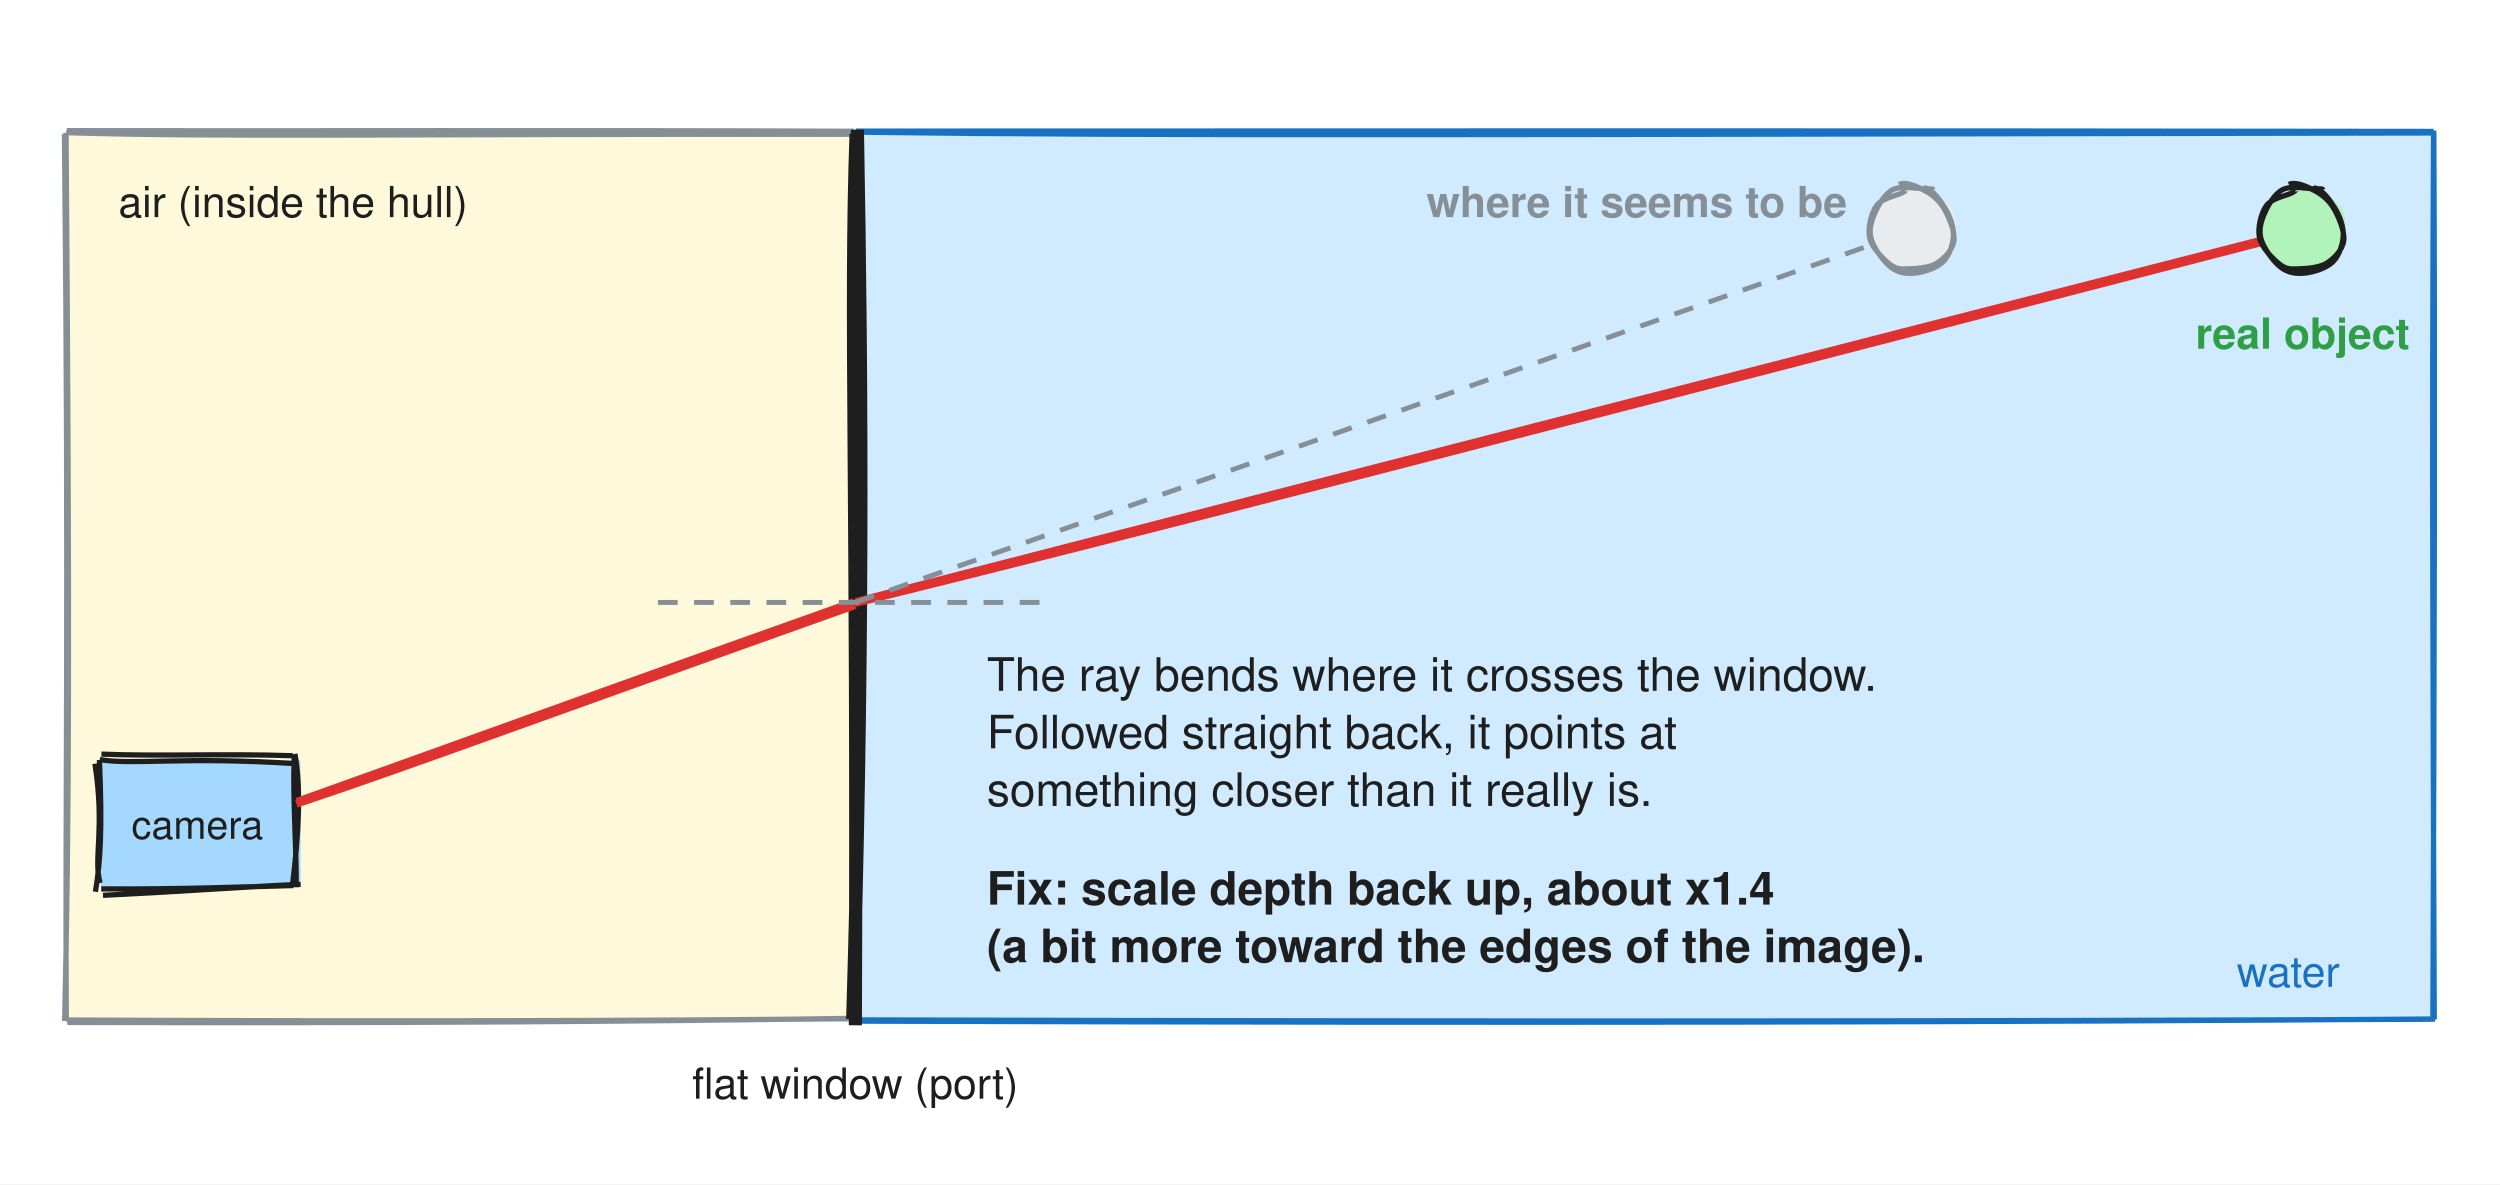
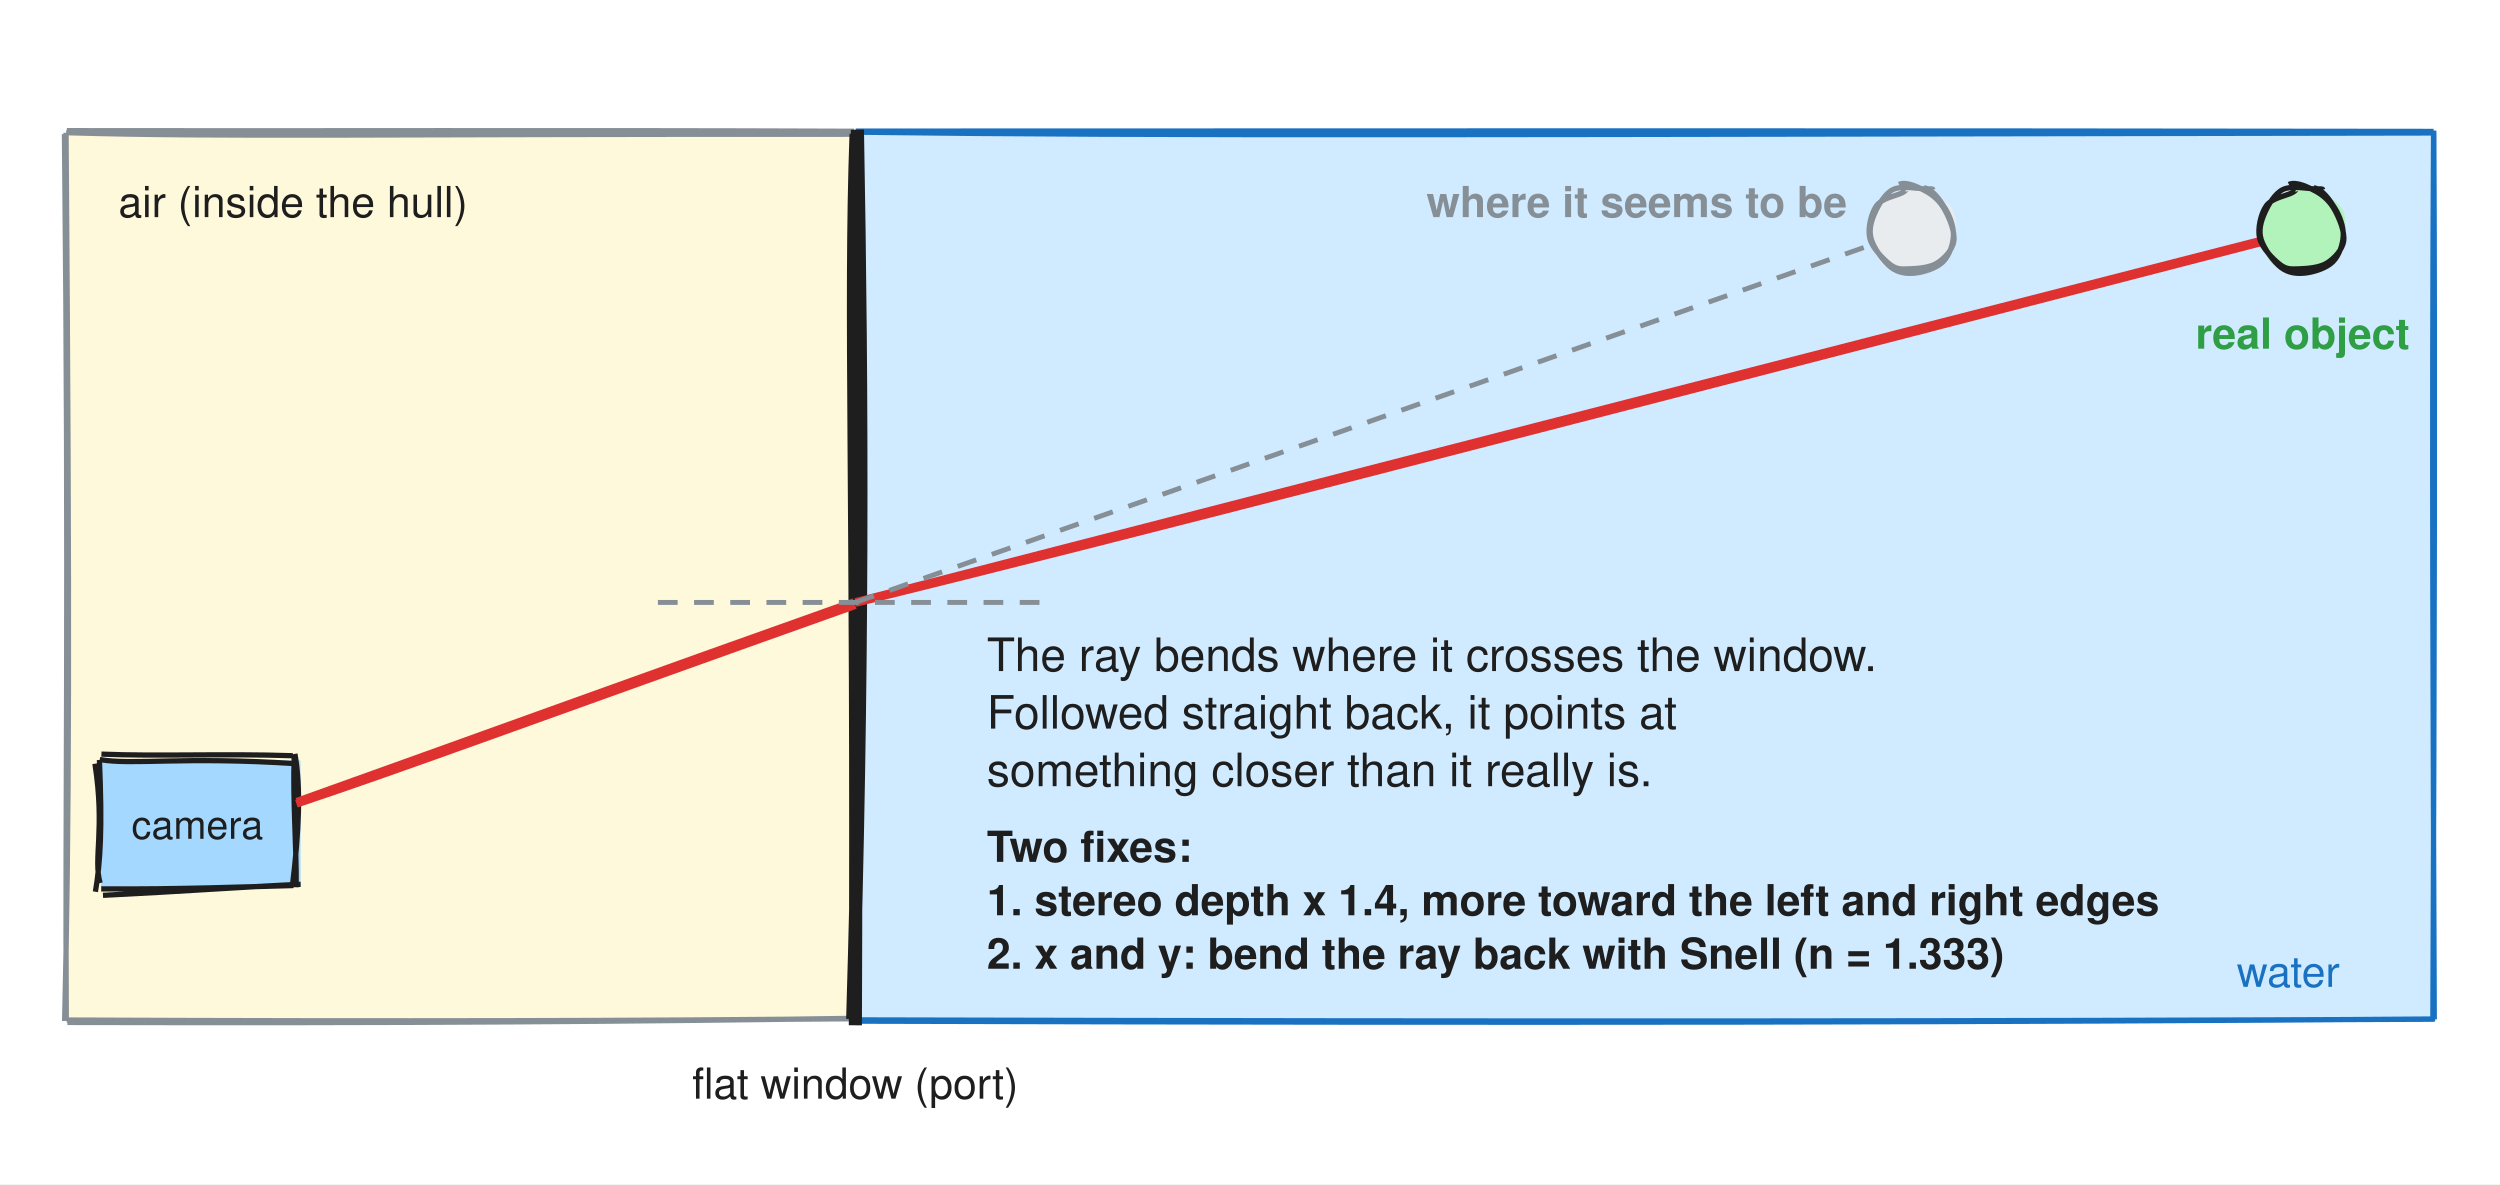
<svg xmlns="http://www.w3.org/2000/svg" viewBox="0 0 760 360" width="760" height="360">
  <rect width="100%" height="100%" fill="#ffffff" />
  <path d="M19.999 40.554 L260.614 40.528 L260.634 309.585 L20.314 309.831" stroke="none" stroke-width="0" fill="#fff9db" />
  <path d="M20.119 40.341 C67.339 41.743, 116.511 40.716, 260.013 40.817 M20.315 39.718 C93.704 39.87, 167.425 39.516, 259.624 39.902 M259.876 39.707 C260.259 116.904, 260.047 195.176, 259.59 309.864 M259.8 40.001 C259.24 132.217, 259.678 224.722, 260.013 309.906 M260.527 309.555 C193.673 310.544, 126.212 311.078, 20.493 310.826 M259.701 309.701 C192.722 310.289, 125.801 310.556, 20.289 310.087 M20.155 309.449 C19.728 246.948, 21.036 183.967, 19.592 40.771 M19.644 310.388 C21.024 251.202, 21.232 191.634, 20.08 40.368" stroke="#868e96" stroke-width="1.6" fill="none" />
  <path d="M259.999 40.554 L740.614 40.528 L740.634 309.585 L260.314 309.831" stroke="none" stroke-width="0" fill="#d0ebff" />
  <path d="M260.062 40.178 C355.664 41.419, 452.281 40.885, 740.007 40.425 M260.164 39.853 C407.287 39.85, 554.583 39.666, 739.805 39.949 M739.876 39.707 C740.259 116.904, 740.047 195.176, 739.59 309.864 M739.8 40.001 C739.24 132.217, 739.678 224.722, 740.013 309.906 M740.274 309.769 C606.636 310.775, 472.682 311.053, 260.256 310.429 M739.845 309.844 C605.715 310.448, 471.615 310.587, 260.151 310.045 M260.155 309.449 C259.728 246.948, 261.036 183.967, 259.592 40.771 M259.644 310.388 C261.024 251.202, 261.232 191.634, 260.08 40.368" stroke="#1971c2" stroke-width="1.6" fill="none" />
  <text x="36" y="66" font-family="Helvetica, Arial, sans-serif" font-size="13" font-weight="normal" fill="#1e1e1e" text-anchor="start">air (inside the hull)</text>
  <text x="680" y="300" font-family="Helvetica, Arial, sans-serif" font-size="13" font-weight="normal" fill="#1971c2" text-anchor="start">water</text>
  <path d="M260.247 40.706 C258.274 95.571, 260.685 147.451, 260.028 311.69 M260.652 39.417 C262.167 122.884, 262.37 204.978, 259.223 309.797" stroke="#1e1e1e" stroke-width="4" fill="none" />
  <text x="260" y="334" font-family="Helvetica, Arial, sans-serif" font-size="13" font-weight="normal" fill="#1e1e1e" text-anchor="middle">flat window (port)</text>
  <path d="M29.998 231.219 L91.351 231.161 L91.395 269.087 L30.691 269.629" stroke="none" stroke-width="0" fill="#a5d8ff" />
  <path d="M30.315 230.901 C40.243 232.649, 55.322 229.935, 90.035 232.158 M30.832 229.255 C48.623 229.971, 67.286 229.037, 89.008 229.74 M89.652 229.178 C91.508 239.467, 90.912 252.777, 88.848 269.619 M89.437 230.004 C88.944 243.349, 90.173 257.509, 90.038 269.737 M91.39 268.826 C74.566 269.563, 56.137 270.974, 31.301 272.181 M89.211 269.209 C72.743 269.629, 56.43 270.336, 30.764 270.23 M30.437 268.452 C28.298 261.032, 31.969 252.266, 28.855 232.167 M28.999 271.09 C30.54 262.05, 31.123 251.941, 30.224 231.034" stroke="#1e1e1e" stroke-width="1.6" fill="none" />
  <text x="60" y="255" font-family="Helvetica, Arial, sans-serif" font-size="12" font-weight="normal" fill="#1e1e1e" text-anchor="middle">camera</text>
  <path d="M90.115 244.328 C123.401 233.223, 158.524 220.063, 260.013 183.922 M90.303 243.729 C142.019 225.249, 194.262 206.24, 259.639 183.043" stroke="#e03131" stroke-width="2.4" fill="none" />
  <path d="M260.055 183.293 C347.738 161.68, 436.28 138.58, 700.006 70.374 M260.144 183.008 C394.827 148.311, 529.846 113.444, 699.828 69.955" stroke="#e03131" stroke-width="2.4" fill="none" />
  <line x1="260" y1="183.137" x2="581.494" y2="70" stroke="#868e96" stroke-width="1.5" stroke-dasharray="6 5" />
  <line x1="200" y1="183.137" x2="320" y2="183.137" stroke="#868e96" stroke-width="1.5" stroke-dasharray="6 5" />
  <path d="M697.018 58.246 C699.572 57.341, 703.344 56.669, 705.645 57.702 C707.947 58.735, 709.766 61.925, 710.828 64.443 C711.89 66.962, 712.838 70.07, 712.018 72.813 C711.199 75.557, 707.982 79.155, 705.909 80.905 C703.837 82.655, 702.143 83.462, 699.586 83.314 C697.029 83.165, 692.69 82.259, 690.567 80.014 C688.445 77.77, 686.814 72.952, 686.85 69.848 C686.885 66.745, 688.775 63.459, 690.782 61.392 C692.789 59.326, 697.459 57.985, 698.893 57.448 C700.327 56.911, 699.623 57.943, 699.385 58.169 M707.086 59.663 C709.512 60.551, 711.729 62.429, 712.563 64.827 C713.397 67.225, 713.085 71.173, 712.089 74.052 C711.094 76.931, 708.69 80.861, 706.591 82.103 C704.491 83.345, 702.253 82.359, 699.493 81.503 C696.733 80.647, 692.051 78.778, 690.031 76.966 C688.01 75.154, 687.327 73.317, 687.371 70.632 C687.415 67.948, 688.325 62.914, 690.296 60.859 C692.266 58.805, 696.816 58.873, 699.195 58.304 C701.573 57.734, 703.504 57.127, 704.567 57.442 C705.63 57.758, 705.509 59.595, 705.574 60.196" stroke="none" stroke-width="0" fill="#b2f2bb" />
  <path d="M703.405 57.075 C706.027 57.514, 708.328 60.883, 709.817 63.304 C711.307 65.724, 712.451 68.881, 712.344 71.599 C712.236 74.317, 711.101 77.709, 709.172 79.611 C707.244 81.513, 703.4 82.73, 700.771 83.011 C698.143 83.293, 695.629 83.001, 693.4 81.299 C691.172 79.597, 688.229 75.539, 687.399 72.797 C686.57 70.054, 687.313 67.38, 688.425 64.843 C689.536 62.307, 691.484 58.811, 694.066 57.576 C696.648 56.341, 701.91 57.423, 703.915 57.431 C705.92 57.439, 706.046 57.372, 706.094 57.624 M695.808 56.063 C698.068 55.045, 701.74 56.901, 704.054 58.182 C706.368 59.464, 708.286 61.242, 709.691 63.751 C711.096 66.26, 712.874 70.532, 712.487 73.235 C712.099 75.938, 709.63 78.555, 707.364 79.97 C705.099 81.385, 701.27 81.652, 698.893 81.723 C696.517 81.794, 695.102 81.947, 693.105 80.395 C691.108 78.843, 687.604 75.386, 686.913 72.41 C686.222 69.434, 687.316 64.839, 688.959 62.539 C690.602 60.24, 695.23 59.445, 696.772 58.613 C698.315 57.782, 697.977 57.347, 698.216 57.548" stroke="#1e1e1e" stroke-width="1.6" fill="none" />
  <text x="700" y="106" font-family="Helvetica, Arial, sans-serif" font-size="13" font-weight="bold" fill="#2f9e44" text-anchor="middle">real object</text>
  <path d="M578.512 58.246 C581.065 57.341, 584.837 56.669, 587.139 57.702 C589.441 58.735, 591.259 61.925, 592.322 64.443 C593.384 66.962, 594.332 70.07, 593.512 72.813 C592.692 75.557, 589.475 79.155, 587.403 80.905 C585.331 82.655, 583.636 83.462, 581.079 83.314 C578.522 83.165, 574.184 82.259, 572.061 80.014 C569.938 77.77, 568.307 72.952, 568.343 69.848 C568.379 66.745, 570.268 63.459, 572.275 61.392 C574.283 59.326, 578.952 57.985, 580.386 57.448 C581.82 56.911, 581.116 57.943, 580.879 58.169 M588.58 59.663 C591.005 60.551, 593.223 62.429, 594.057 64.827 C594.891 67.225, 594.578 71.173, 593.583 74.052 C592.587 76.931, 590.184 80.861, 588.084 82.103 C585.985 83.345, 583.746 82.359, 580.986 81.503 C578.226 80.647, 573.545 78.778, 571.524 76.966 C569.504 75.154, 568.82 73.317, 568.864 70.632 C568.909 67.948, 569.819 62.914, 571.789 60.859 C573.76 58.805, 578.31 58.873, 580.688 58.304 C583.067 57.734, 584.997 57.127, 586.06 57.442 C587.124 57.758, 587.002 59.595, 587.067 60.196" stroke="none" stroke-width="0" fill="#e9ecef" />
  <path d="M584.898 57.075 C587.52 57.514, 589.821 60.883, 591.311 63.304 C592.801 65.724, 593.945 68.881, 593.837 71.599 C593.73 74.317, 592.594 77.709, 590.666 79.611 C588.737 81.513, 584.894 82.73, 582.265 83.011 C579.636 83.293, 577.123 83.001, 574.894 81.299 C572.665 79.597, 569.722 75.539, 568.893 72.797 C568.064 70.054, 568.807 67.38, 569.918 64.843 C571.029 62.307, 572.978 58.811, 575.56 57.576 C578.141 56.341, 583.404 57.423, 585.409 57.431 C587.413 57.439, 587.54 57.372, 587.588 57.624 M577.301 56.063 C579.561 55.045, 583.234 56.901, 585.548 58.182 C587.862 59.464, 589.779 61.242, 591.185 63.751 C592.59 66.26, 594.368 70.532, 593.98 73.235 C593.592 75.938, 591.123 78.555, 588.858 79.97 C586.592 81.385, 582.763 81.652, 580.387 81.723 C578.01 81.794, 576.595 81.947, 574.599 80.395 C572.602 78.843, 569.098 75.386, 568.407 72.41 C567.716 69.434, 568.81 64.839, 570.453 62.539 C572.096 60.24, 576.723 59.445, 578.266 58.613 C579.809 57.782, 579.471 57.347, 579.709 57.548" stroke="#868e96" stroke-width="1.6" fill="none" />
  <text x="561.494" y="66" font-family="Helvetica, Arial, sans-serif" font-size="13" font-weight="bold" fill="#868e96" text-anchor="end">where it seems to be</text>
-   <text x="300" y="210" font-family="Helvetica, Arial, sans-serif" font-size="14" font-weight="normal" fill="#1e1e1e" text-anchor="start">The ray bends where it crosses the window.</text>
-   <text x="300" y="227.5" font-family="Helvetica, Arial, sans-serif" font-size="14" font-weight="normal" fill="#1e1e1e" text-anchor="start">Followed straight back, it points at</text>
-   <text x="300" y="245" font-family="Helvetica, Arial, sans-serif" font-size="14" font-weight="normal" fill="#1e1e1e" text-anchor="start">something closer than it really is.</text>
-   <text x="300" y="275" font-family="Helvetica, Arial, sans-serif" font-size="14" font-weight="bold" fill="#1e1e1e" text-anchor="start">Fix: scale depth back up, about x1.4</text>
-   <text x="300" y="292.5" font-family="Helvetica, Arial, sans-serif" font-size="14" font-weight="bold" fill="#1e1e1e" text-anchor="start">(a bit more toward the edges of the image).</text>
+   <text x="300" y="204" font-family="Helvetica, Arial, sans-serif" font-size="14" font-weight="normal" fill="#1e1e1e" text-anchor="start">The ray bends where it crosses the window.</text>
+   <text x="300" y="221.5" font-family="Helvetica, Arial, sans-serif" font-size="14" font-weight="normal" fill="#1e1e1e" text-anchor="start">Followed straight back, it points at</text>
+   <text x="300" y="239" font-family="Helvetica, Arial, sans-serif" font-size="14" font-weight="normal" fill="#1e1e1e" text-anchor="start">something closer than it really is.</text>
+   <text x="300" y="262" font-family="Helvetica, Arial, sans-serif" font-size="13" font-weight="bold" fill="#1e1e1e" text-anchor="start">Two fixes:</text>
+   <text x="300" y="278.25" font-family="Helvetica, Arial, sans-serif" font-size="13" font-weight="bold" fill="#1e1e1e" text-anchor="start">1. stereo depth x 1.4, more toward the left and right edges</text>
+   <text x="300" y="294.5" font-family="Helvetica, Arial, sans-serif" font-size="13" font-weight="bold" fill="#1e1e1e" text-anchor="start">2. x and y: bend the ray back with Snell (n = 1.333)</text>
</svg>
